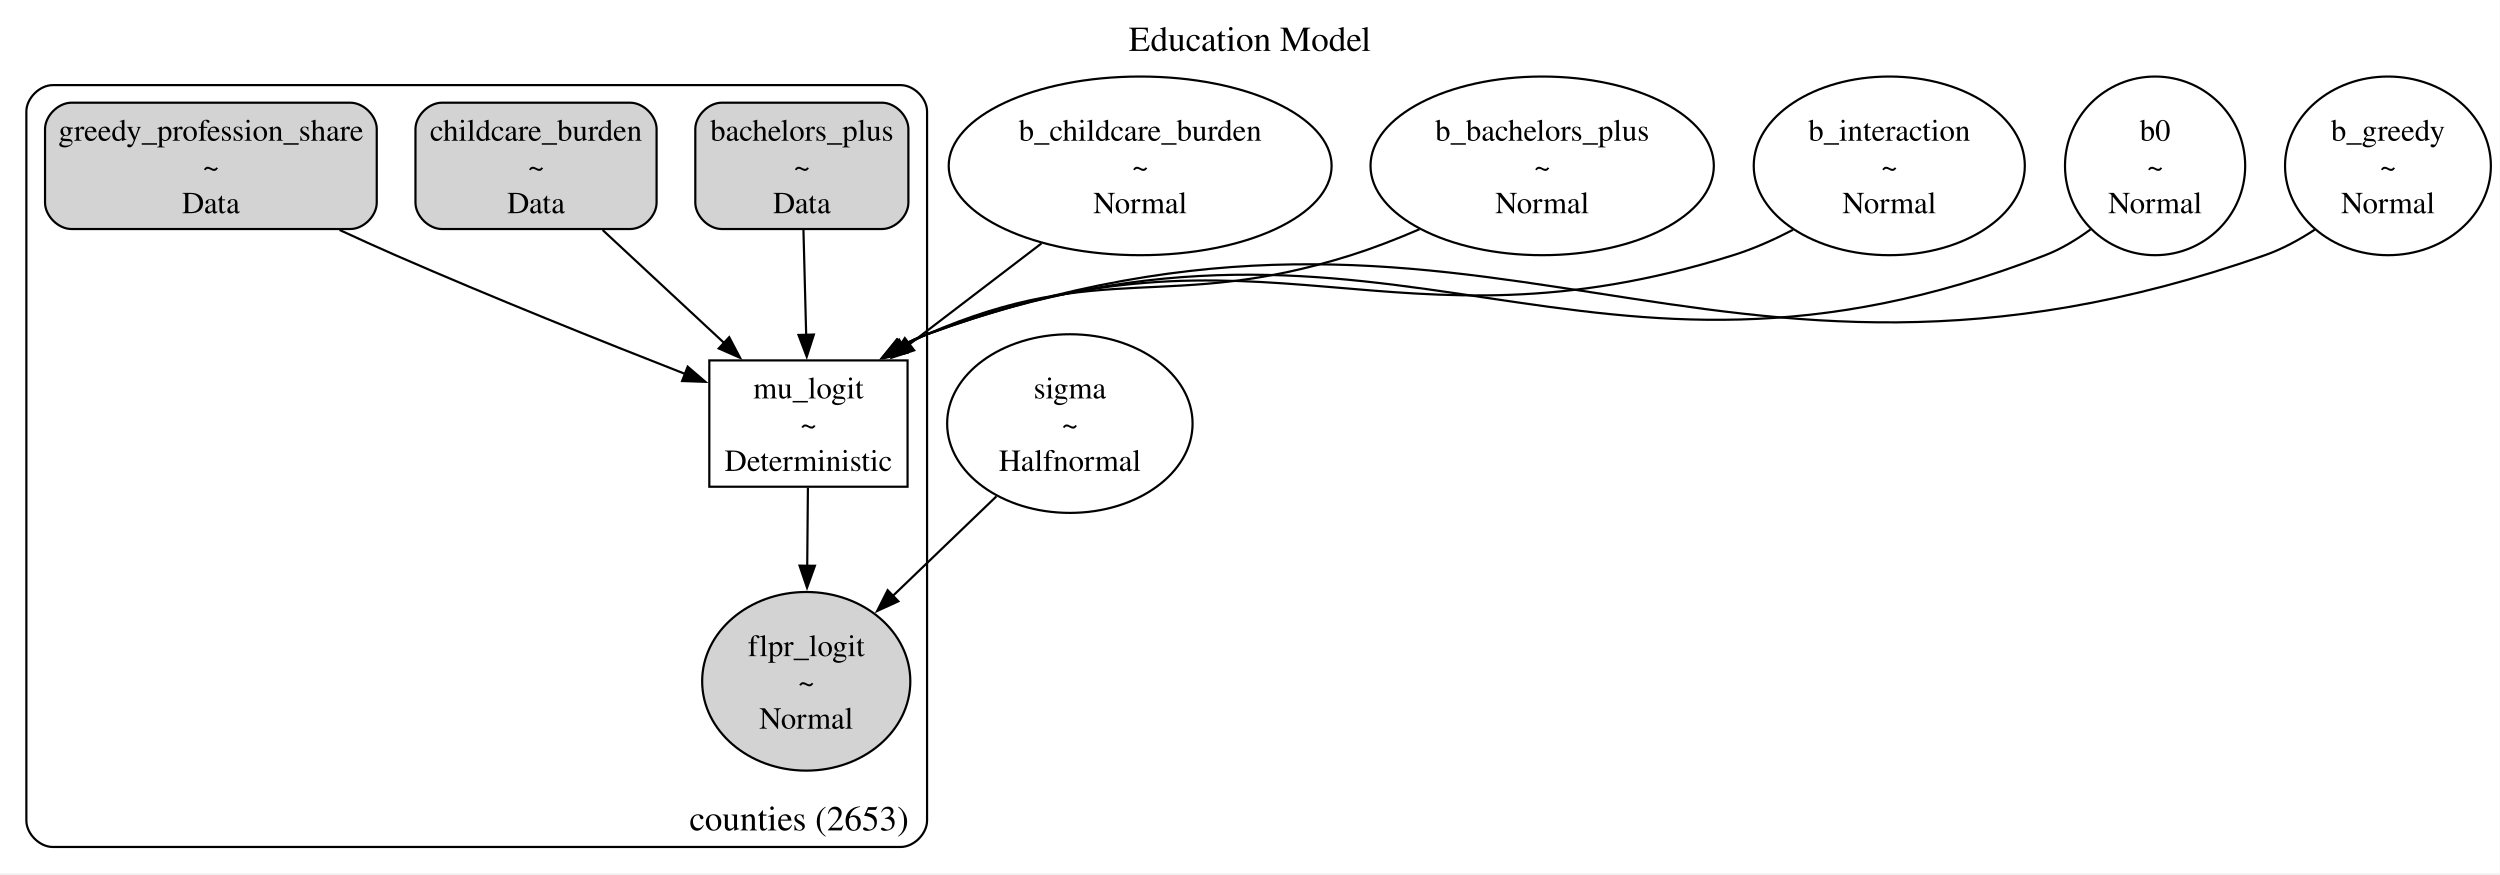
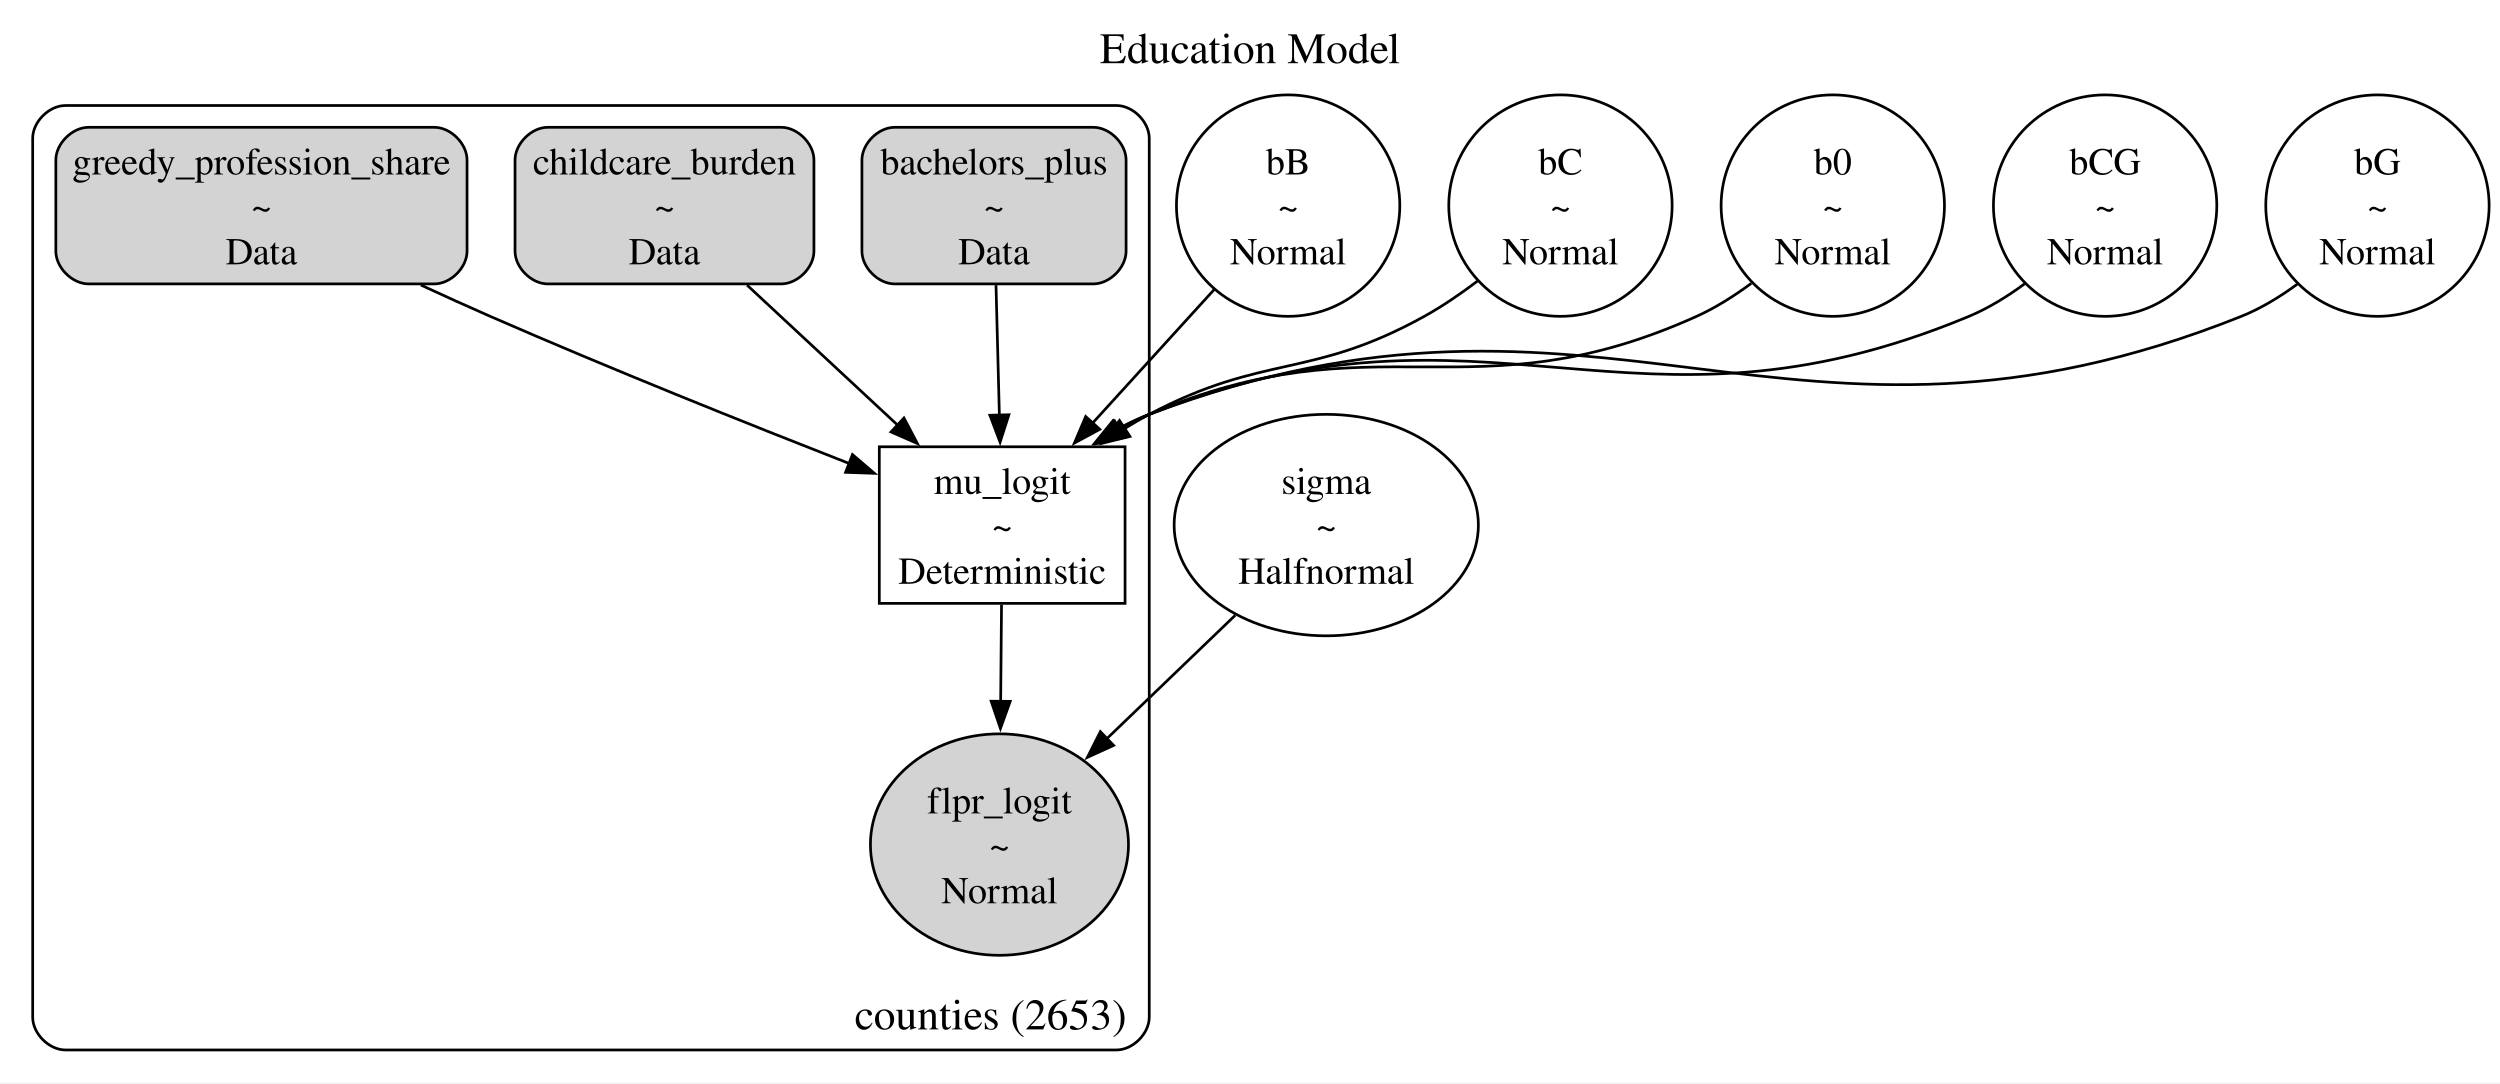
- <svg xmlns="http://www.w3.org/2000/svg" width="1138pt" height="398pt" viewBox="0.00 0.00 1138.00 398.00">
+ <svg xmlns="http://www.w3.org/2000/svg" width="918pt" height="398pt" viewBox="0.00 0.00 918.00 398.00">
  <g id="graph0" class="graph" transform="scale(1 1) rotate(0) translate(4 393.54)">
-     <polygon fill="white" stroke="none" points="-4,4 -4,-393.54 1133.85,-393.54 1133.85,4 -4,4" />
-     <text xml:space="preserve" text-anchor="middle" x="564.92" y="-370.34" font-family="Times,serif" font-size="16.00">Education Model</text>
+     <polygon fill="white" stroke="none" points="-4,4 -4,-393.54 914.01,-393.54 914.01,4 -4,4" />
+     <text xml:space="preserve" text-anchor="middle" x="455.01" y="-370.34" font-family="Times,serif" font-size="16.00">Education Model</text>
    <g id="clust1" class="cluster">
      <path fill="none" stroke="black" d="M20,-8C20,-8 406,-8 406,-8 412,-8 418,-14 418,-20 418,-20 418,-342.79 418,-342.79 418,-348.79 412,-354.79 406,-354.79 406,-354.79 20,-354.79 20,-354.79 14,-354.79 8,-348.79 8,-342.79 8,-342.79 8,-20 8,-20 8,-14 14,-8 20,-8" />
      <text xml:space="preserve" text-anchor="middle" x="359.75" y="-15.55" font-family="Times,serif" font-size="16.00">counties (2653)</text>
    </g>
    <g id="node1" class="node">
      <path fill="lightgrey" stroke="black" d="M155.5,-346.79C155.5,-346.79 28.5,-346.79 28.5,-346.79 22.5,-346.79 16.5,-340.79 16.5,-334.79 16.5,-334.79 16.5,-301.29 16.5,-301.29 16.5,-295.29 22.5,-289.29 28.5,-289.29 28.5,-289.29 155.5,-289.29 155.5,-289.29 161.5,-289.29 167.5,-295.29 167.5,-301.29 167.5,-301.29 167.5,-334.79 167.5,-334.79 167.5,-340.79 161.5,-346.79 155.5,-346.79" />
      <text xml:space="preserve" text-anchor="middle" x="92" y="-329.49" font-family="Times,serif" font-size="14.00">greedy_profession_share</text>
      <text xml:space="preserve" text-anchor="middle" x="92" y="-312.99" font-family="Times,serif" font-size="14.00">~</text>
      <text xml:space="preserve" text-anchor="middle" x="92" y="-296.49" font-family="Times,serif" font-size="14.00">Data</text>
    </g>
    <g id="node3" class="node">
      <polygon fill="none" stroke="black" points="409.12,-229.48 318.88,-229.48 318.88,-171.98 409.12,-171.98 409.12,-229.48" />
      <text xml:space="preserve" text-anchor="middle" x="364" y="-212.18" font-family="Times,serif" font-size="14.00">mu_logit</text>
      <text xml:space="preserve" text-anchor="middle" x="364" y="-195.68" font-family="Times,serif" font-size="14.00">~</text>
      <text xml:space="preserve" text-anchor="middle" x="364" y="-179.18" font-family="Times,serif" font-size="14.00">Deterministic</text>
    </g>
-     <g id="edge1" class="edge">
+     <g id="edge2" class="edge">
      <path fill="none" stroke="black" d="M150.55,-288.87C159.05,-284.93 167.72,-281 176,-277.38 219.87,-258.22 270.22,-238.05 307.76,-223.37" />
      <polygon fill="black" stroke="black" points="309.03,-226.63 317.08,-219.73 306.49,-220.1 309.03,-226.63" />
    </g>
    <g id="node2" class="node">
      <path fill="lightgrey" stroke="black" d="M282.88,-346.79C282.88,-346.79 197.12,-346.79 197.12,-346.79 191.12,-346.79 185.12,-340.79 185.12,-334.79 185.12,-334.79 185.12,-301.29 185.12,-301.29 185.12,-295.29 191.12,-289.29 197.12,-289.29 197.12,-289.29 282.88,-289.29 282.88,-289.29 288.88,-289.29 294.88,-295.29 294.88,-301.29 294.88,-301.29 294.88,-334.79 294.88,-334.79 294.88,-340.79 288.88,-346.79 282.88,-346.79" />
      <text xml:space="preserve" text-anchor="middle" x="240" y="-329.49" font-family="Times,serif" font-size="14.00">childcare_burden</text>
      <text xml:space="preserve" text-anchor="middle" x="240" y="-312.99" font-family="Times,serif" font-size="14.00">~</text>
      <text xml:space="preserve" text-anchor="middle" x="240" y="-296.49" font-family="Times,serif" font-size="14.00">Data</text>
    </g>
-     <g id="edge5" class="edge">
+     <g id="edge4" class="edge">
      <path fill="none" stroke="black" d="M270.33,-288.83C287.12,-273.22 308.14,-253.67 326.02,-237.05" />
      <polygon fill="black" stroke="black" points="327.93,-240.05 332.87,-230.68 323.16,-234.92 327.93,-240.05" />
    </g>
    <g id="node5" class="node">
      <ellipse fill="lightgrey" stroke="black" cx="363" cy="-83.41" rx="47.38" ry="40.66" />
      <text xml:space="preserve" text-anchor="middle" x="363" y="-94.86" font-family="Times,serif" font-size="14.00">flpr_logit</text>
      <text xml:space="preserve" text-anchor="middle" x="363" y="-78.36" font-family="Times,serif" font-size="14.00">~</text>
      <text xml:space="preserve" text-anchor="middle" x="363" y="-61.86" font-family="Times,serif" font-size="14.00">Normal</text>
    </g>
    <g id="edge10" class="edge">
      <path fill="none" stroke="black" d="M363.76,-171.52C363.66,-160.69 363.55,-147.98 363.44,-135.66" />
      <polygon fill="black" stroke="black" points="366.95,-136 363.36,-126.03 359.95,-136.06 366.95,-136" />
    </g>
    <g id="node4" class="node">
      <path fill="lightgrey" stroke="black" d="M397.5,-346.79C397.5,-346.79 324.5,-346.79 324.5,-346.79 318.5,-346.79 312.5,-340.79 312.5,-334.79 312.5,-334.79 312.5,-301.29 312.5,-301.29 312.5,-295.29 318.5,-289.29 324.5,-289.29 324.5,-289.29 397.5,-289.29 397.5,-289.29 403.5,-289.29 409.5,-295.29 409.5,-301.29 409.5,-301.29 409.5,-334.79 409.5,-334.79 409.5,-340.79 403.5,-346.79 397.5,-346.79" />
      <text xml:space="preserve" text-anchor="middle" x="361" y="-329.49" font-family="Times,serif" font-size="14.00">bachelors_plus</text>
      <text xml:space="preserve" text-anchor="middle" x="361" y="-312.99" font-family="Times,serif" font-size="14.00">~</text>
      <text xml:space="preserve" text-anchor="middle" x="361" y="-296.49" font-family="Times,serif" font-size="14.00">Data</text>
    </g>
    <g id="edge7" class="edge">
      <path fill="none" stroke="black" d="M361.73,-288.83C362.11,-274.49 362.57,-256.82 362.97,-241.15" />
      <polygon fill="black" stroke="black" points="366.47,-241.25 363.23,-231.16 359.48,-241.06 366.47,-241.25" />
    </g>
    <g id="node6" class="node">
+       <ellipse fill="none" stroke="black" cx="469" cy="-318.04" rx="41.01" ry="40.66" />
+       <text xml:space="preserve" text-anchor="middle" x="469" y="-329.49" font-family="Times,serif" font-size="14.00">bB</text>
+       <text xml:space="preserve" text-anchor="middle" x="469" y="-312.99" font-family="Times,serif" font-size="14.00">~</text>
+       <text xml:space="preserve" text-anchor="middle" x="469" y="-296.49" font-family="Times,serif" font-size="14.00">Normal</text>
+     </g>
+     <g id="edge1" class="edge">
+       <path fill="none" stroke="black" d="M441.96,-287.35C428.32,-272.37 411.66,-254.07 397.25,-238.24" />
+       <polygon fill="black" stroke="black" points="399.84,-235.89 390.52,-230.85 394.67,-240.6 399.84,-235.89" />
+     </g>
+     <g id="node7" class="node">
      <ellipse fill="none" stroke="black" cx="483" cy="-200.73" rx="55.86" ry="40.66" />
      <text xml:space="preserve" text-anchor="middle" x="483" y="-212.18" font-family="Times,serif" font-size="14.00">sigma</text>
      <text xml:space="preserve" text-anchor="middle" x="483" y="-195.68" font-family="Times,serif" font-size="14.00">~</text>
      <text xml:space="preserve" text-anchor="middle" x="483" y="-179.18" font-family="Times,serif" font-size="14.00">Halfnormal</text>
    </g>
    <g id="edge9" class="edge">
      <path fill="none" stroke="black" d="M449.57,-167.6C434.94,-153.55 417.68,-136.95 402.42,-122.29" />
      <polygon fill="black" stroke="black" points="404.92,-119.83 395.28,-115.43 400.06,-124.88 404.92,-119.83" />
    </g>
-     <g id="node7" class="node">
-       <ellipse fill="none" stroke="black" cx="515" cy="-318.04" rx="87.15" ry="40.66" />
-       <text xml:space="preserve" text-anchor="middle" x="515" y="-329.49" font-family="Times,serif" font-size="14.00">b_childcare_burden</text>
-       <text xml:space="preserve" text-anchor="middle" x="515" y="-312.99" font-family="Times,serif" font-size="14.00">~</text>
-       <text xml:space="preserve" text-anchor="middle" x="515" y="-296.49" font-family="Times,serif" font-size="14.00">Normal</text>
-     </g>
-     <g id="edge2" class="edge">
-       <path fill="none" stroke="black" d="M470.1,-282.76C451.13,-268.26 429.05,-251.4 409.96,-236.82" />
-       <polygon fill="black" stroke="black" points="412.13,-234.08 402.06,-230.79 407.88,-239.64 412.13,-234.08" />
-     </g>
    <g id="node8" class="node">
-       <ellipse fill="none" stroke="black" cx="698" cy="-318.04" rx="78.14" ry="40.66" />
-       <text xml:space="preserve" text-anchor="middle" x="698" y="-329.49" font-family="Times,serif" font-size="14.00">b_bachelors_plus</text>
-       <text xml:space="preserve" text-anchor="middle" x="698" y="-312.99" font-family="Times,serif" font-size="14.00">~</text>
-       <text xml:space="preserve" text-anchor="middle" x="698" y="-296.49" font-family="Times,serif" font-size="14.00">Normal</text>
+       <ellipse fill="none" stroke="black" cx="569" cy="-318.04" rx="41.01" ry="40.66" />
+       <text xml:space="preserve" text-anchor="middle" x="569" y="-329.49" font-family="Times,serif" font-size="14.00">bC</text>
+       <text xml:space="preserve" text-anchor="middle" x="569" y="-312.99" font-family="Times,serif" font-size="14.00">~</text>
+       <text xml:space="preserve" text-anchor="middle" x="569" y="-296.49" font-family="Times,serif" font-size="14.00">Normal</text>
    </g>
    <g id="edge3" class="edge">
-       <path fill="none" stroke="black" d="M642.16,-289.19C631.96,-284.79 621.29,-280.64 611,-277.38 527.8,-251.09 498.06,-276.08 418,-241.38 414.26,-239.76 410.53,-237.84 406.88,-235.73" />
-       <polygon fill="black" stroke="black" points="409.05,-232.97 398.72,-230.6 405.32,-238.89 409.05,-232.97" />
+       <path fill="none" stroke="black" d="M538.64,-290.41C532.4,-285.68 525.69,-281.09 519,-277.38 477.33,-254.27 460.09,-263.73 418,-241.38 414.96,-239.77 411.91,-238.01 408.88,-236.14" />
+       <polygon fill="black" stroke="black" points="410.91,-233.28 400.62,-230.74 407.08,-239.14 410.91,-233.28" />
    </g>
    <g id="node9" class="node">
-       <ellipse fill="none" stroke="black" cx="856" cy="-318.04" rx="61.7" ry="40.66" />
-       <text xml:space="preserve" text-anchor="middle" x="856" y="-329.49" font-family="Times,serif" font-size="14.00">b_interaction</text>
-       <text xml:space="preserve" text-anchor="middle" x="856" y="-312.99" font-family="Times,serif" font-size="14.00">~</text>
-       <text xml:space="preserve" text-anchor="middle" x="856" y="-296.49" font-family="Times,serif" font-size="14.00">Normal</text>
+       <ellipse fill="none" stroke="black" cx="669" cy="-318.04" rx="41.01" ry="40.66" />
+       <text xml:space="preserve" text-anchor="middle" x="669" y="-329.49" font-family="Times,serif" font-size="14.00">b0</text>
+       <text xml:space="preserve" text-anchor="middle" x="669" y="-312.99" font-family="Times,serif" font-size="14.00">~</text>
+       <text xml:space="preserve" text-anchor="middle" x="669" y="-296.49" font-family="Times,serif" font-size="14.00">Normal</text>
    </g>
-     <g id="edge4" class="edge">
-       <path fill="none" stroke="black" d="M812.19,-288.94C803.47,-284.4 794.16,-280.25 785,-277.38 628.6,-228.39 571.06,-299.98 418,-241.38 414.08,-239.88 410.18,-238.01 406.39,-235.91" />
-       <polygon fill="black" stroke="black" points="408.28,-232.97 397.93,-230.7 404.61,-238.92 408.28,-232.97" />
+     <g id="edge6" class="edge">
+       <path fill="none" stroke="black" d="M639.09,-289.51C632.81,-284.86 625.97,-280.53 619,-277.38 536.28,-240.06 501.4,-277.17 418,-241.38 414.25,-239.78 410.52,-237.86 406.86,-235.76" />
+       <polygon fill="black" stroke="black" points="409.04,-232.99 398.71,-230.64 405.31,-238.92 409.04,-232.99" />
    </g>
    <g id="node10" class="node">
-       <ellipse fill="none" stroke="black" cx="977" cy="-318.04" rx="41.01" ry="40.66" />
-       <text xml:space="preserve" text-anchor="middle" x="977" y="-329.49" font-family="Times,serif" font-size="14.00">b0</text>
-       <text xml:space="preserve" text-anchor="middle" x="977" y="-312.99" font-family="Times,serif" font-size="14.00">~</text>
-       <text xml:space="preserve" text-anchor="middle" x="977" y="-296.49" font-family="Times,serif" font-size="14.00">Normal</text>
+       <ellipse fill="none" stroke="black" cx="769" cy="-318.04" rx="41.01" ry="40.66" />
+       <text xml:space="preserve" text-anchor="middle" x="769" y="-329.49" font-family="Times,serif" font-size="14.00">bCG</text>
+       <text xml:space="preserve" text-anchor="middle" x="769" y="-312.99" font-family="Times,serif" font-size="14.00">~</text>
+       <text xml:space="preserve" text-anchor="middle" x="769" y="-296.49" font-family="Times,serif" font-size="14.00">Normal</text>
    </g>
-     <g id="edge6" class="edge">
-       <path fill="none" stroke="black" d="M947.62,-289.11C941.24,-284.43 934.23,-280.19 927,-277.38 715.61,-195.25 630.88,-319.58 418,-241.38 413.88,-239.87 409.8,-237.94 405.84,-235.75" />
-       <polygon fill="black" stroke="black" points="407.92,-232.93 397.57,-230.66 404.25,-238.88 407.92,-232.93" />
+     <g id="edge8" class="edge">
+       <path fill="none" stroke="black" d="M739.51,-289.38C733.14,-284.68 726.16,-280.37 719,-277.38 594.63,-225.56 543.31,-290.89 418,-241.38 414.15,-239.86 410.33,-238 406.6,-235.91" />
+       <polygon fill="black" stroke="black" points="408.62,-233.05 398.28,-230.77 404.94,-239.01 408.62,-233.05" />
    </g>
    <g id="node11" class="node">
-       <ellipse fill="none" stroke="black" cx="1083" cy="-318.04" rx="46.85" ry="40.66" />
-       <text xml:space="preserve" text-anchor="middle" x="1083" y="-329.49" font-family="Times,serif" font-size="14.00">b_greedy</text>
-       <text xml:space="preserve" text-anchor="middle" x="1083" y="-312.99" font-family="Times,serif" font-size="14.00">~</text>
-       <text xml:space="preserve" text-anchor="middle" x="1083" y="-296.49" font-family="Times,serif" font-size="14.00">Normal</text>
+       <ellipse fill="none" stroke="black" cx="869" cy="-318.04" rx="41.01" ry="40.66" />
+       <text xml:space="preserve" text-anchor="middle" x="869" y="-329.49" font-family="Times,serif" font-size="14.00">bG</text>
+       <text xml:space="preserve" text-anchor="middle" x="869" y="-312.99" font-family="Times,serif" font-size="14.00">~</text>
+       <text xml:space="preserve" text-anchor="middle" x="869" y="-296.49" font-family="Times,serif" font-size="14.00">Normal</text>
    </g>
-     <g id="edge8" class="edge">
-       <path fill="none" stroke="black" d="M1049.73,-289.03C1042.62,-284.36 1034.87,-280.15 1027,-277.38 771.17,-187.57 673.05,-333.4 418,-241.38 413.87,-239.9 409.79,-237.98 405.82,-235.81" />
-       <polygon fill="black" stroke="black" points="407.9,-232.98 397.55,-230.73 404.24,-238.94 407.9,-232.98" />
+     <g id="edge5" class="edge">
+       <path fill="none" stroke="black" d="M839.58,-289.21C833.2,-284.53 826.2,-280.26 819,-277.38 652.83,-211 585.37,-304.67 418,-241.38 414.07,-239.9 410.17,-238.04 406.38,-235.95" />
+       <polygon fill="black" stroke="black" points="408.26,-233 397.91,-230.74 404.6,-238.96 408.26,-233" />
    </g>
  </g>
</svg>
